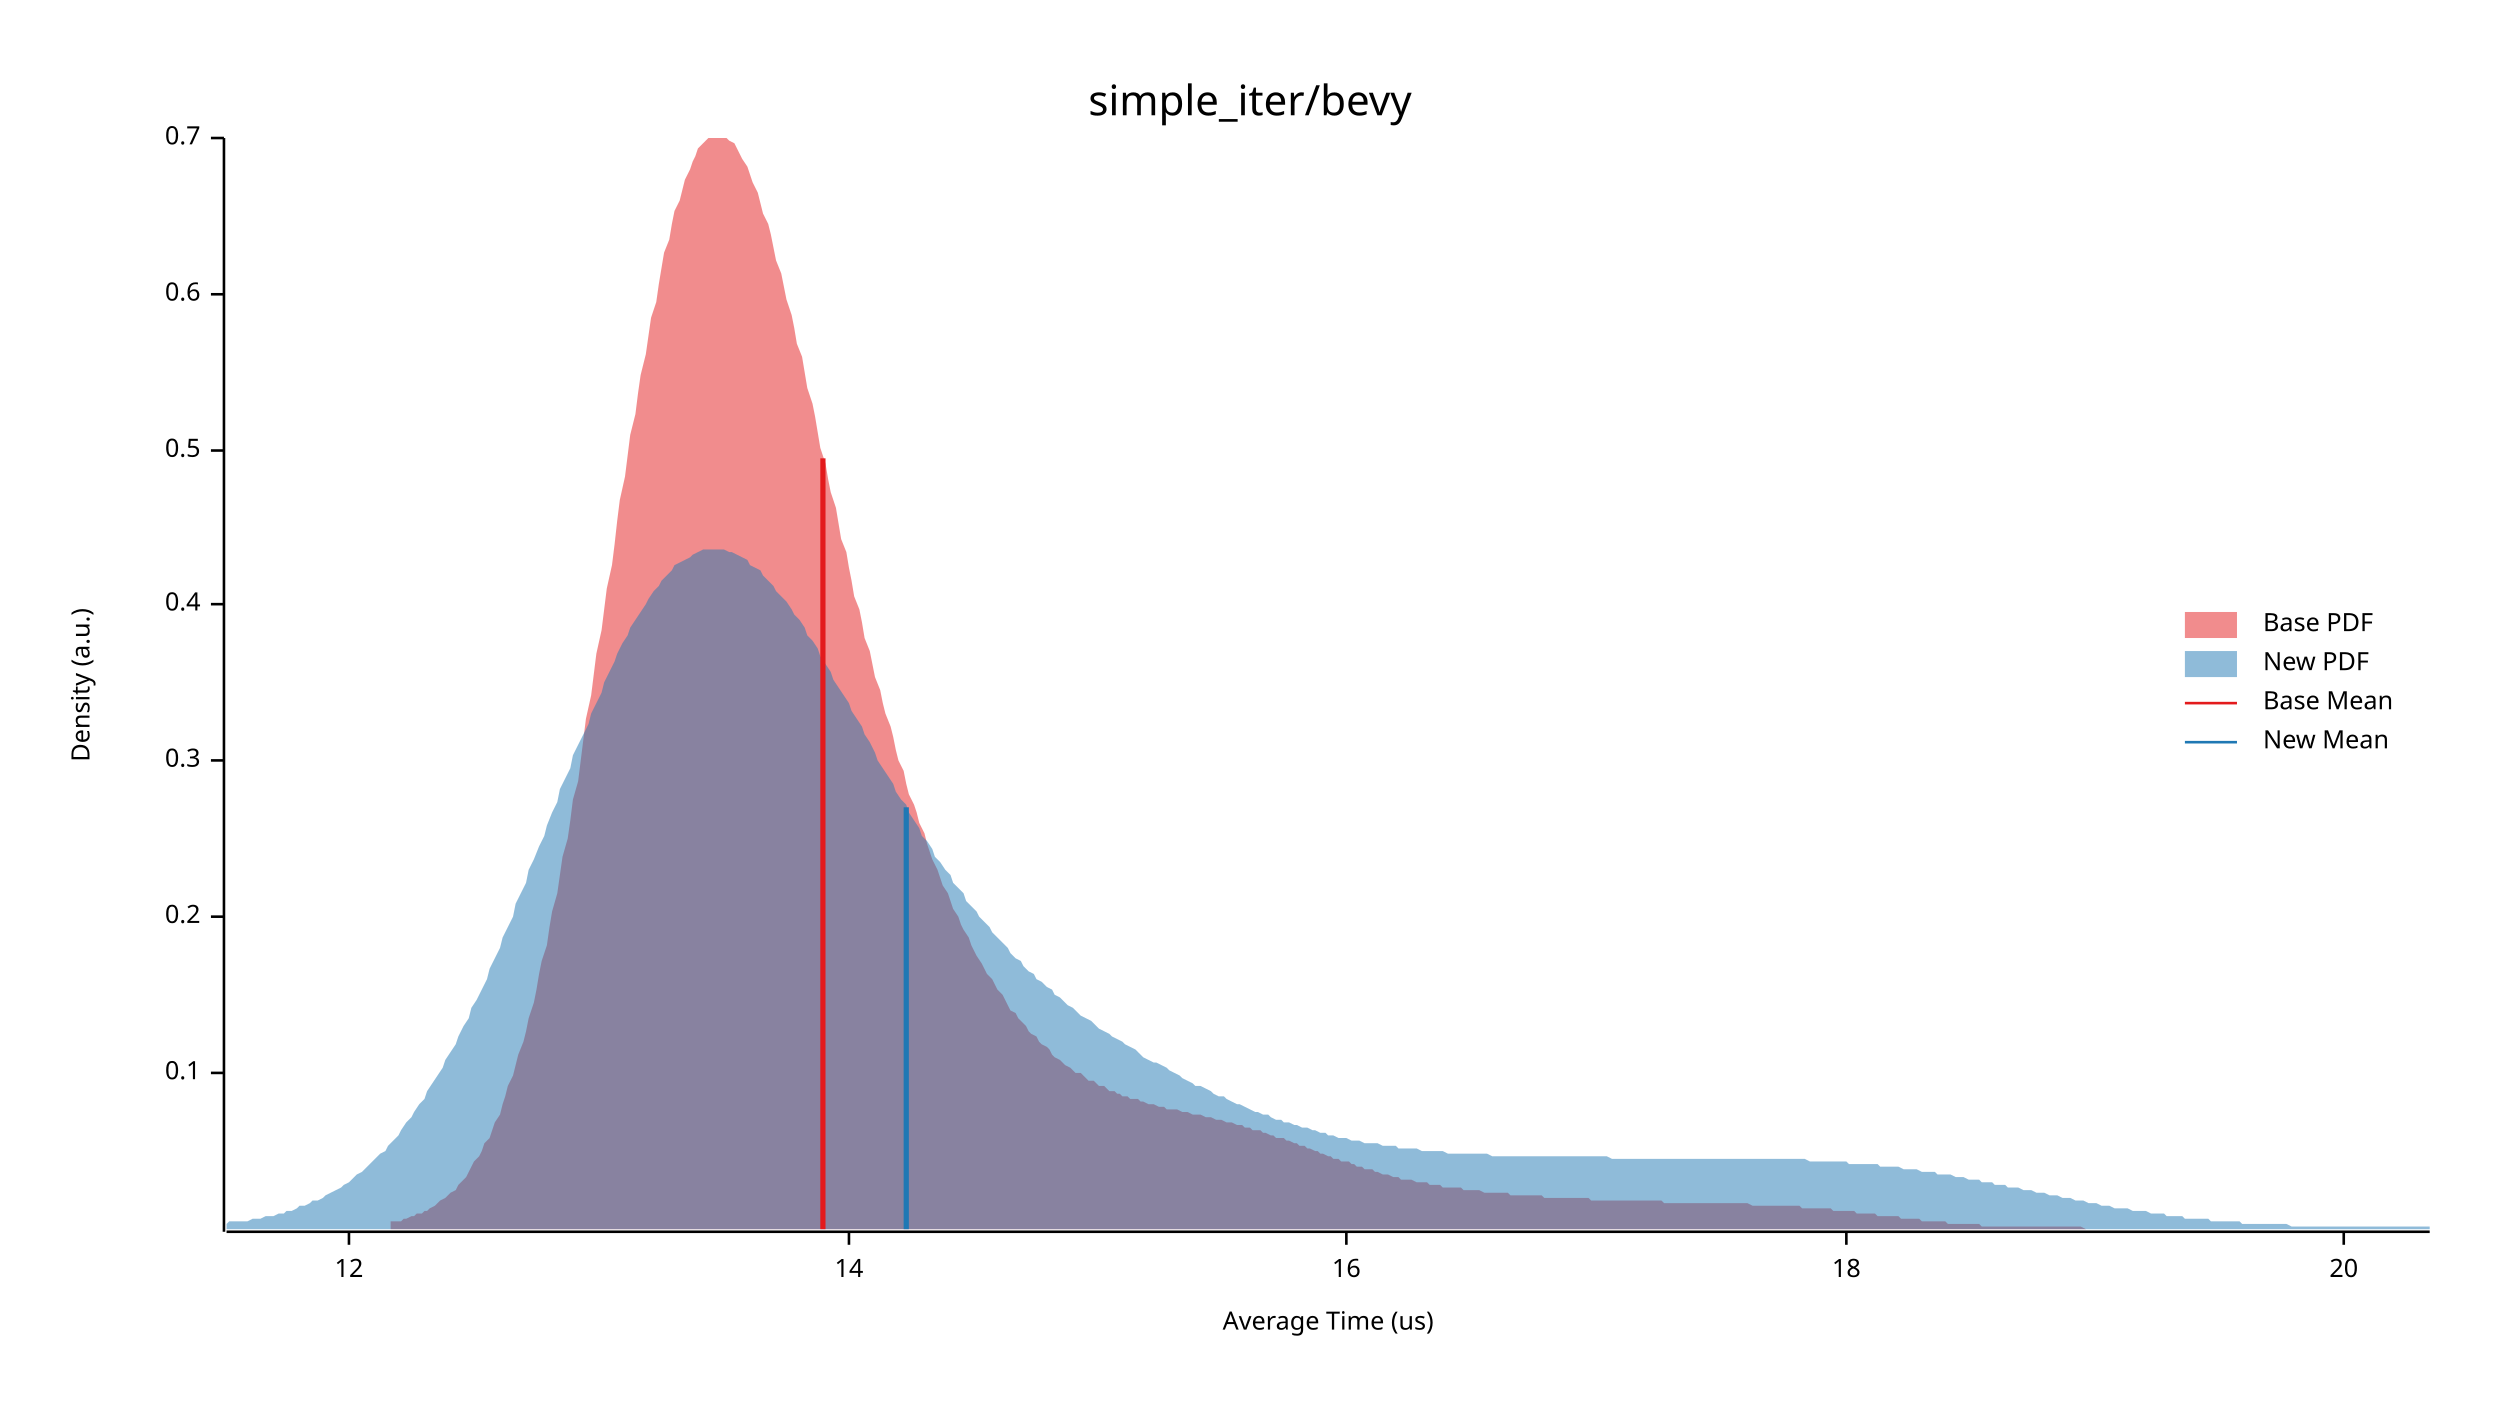
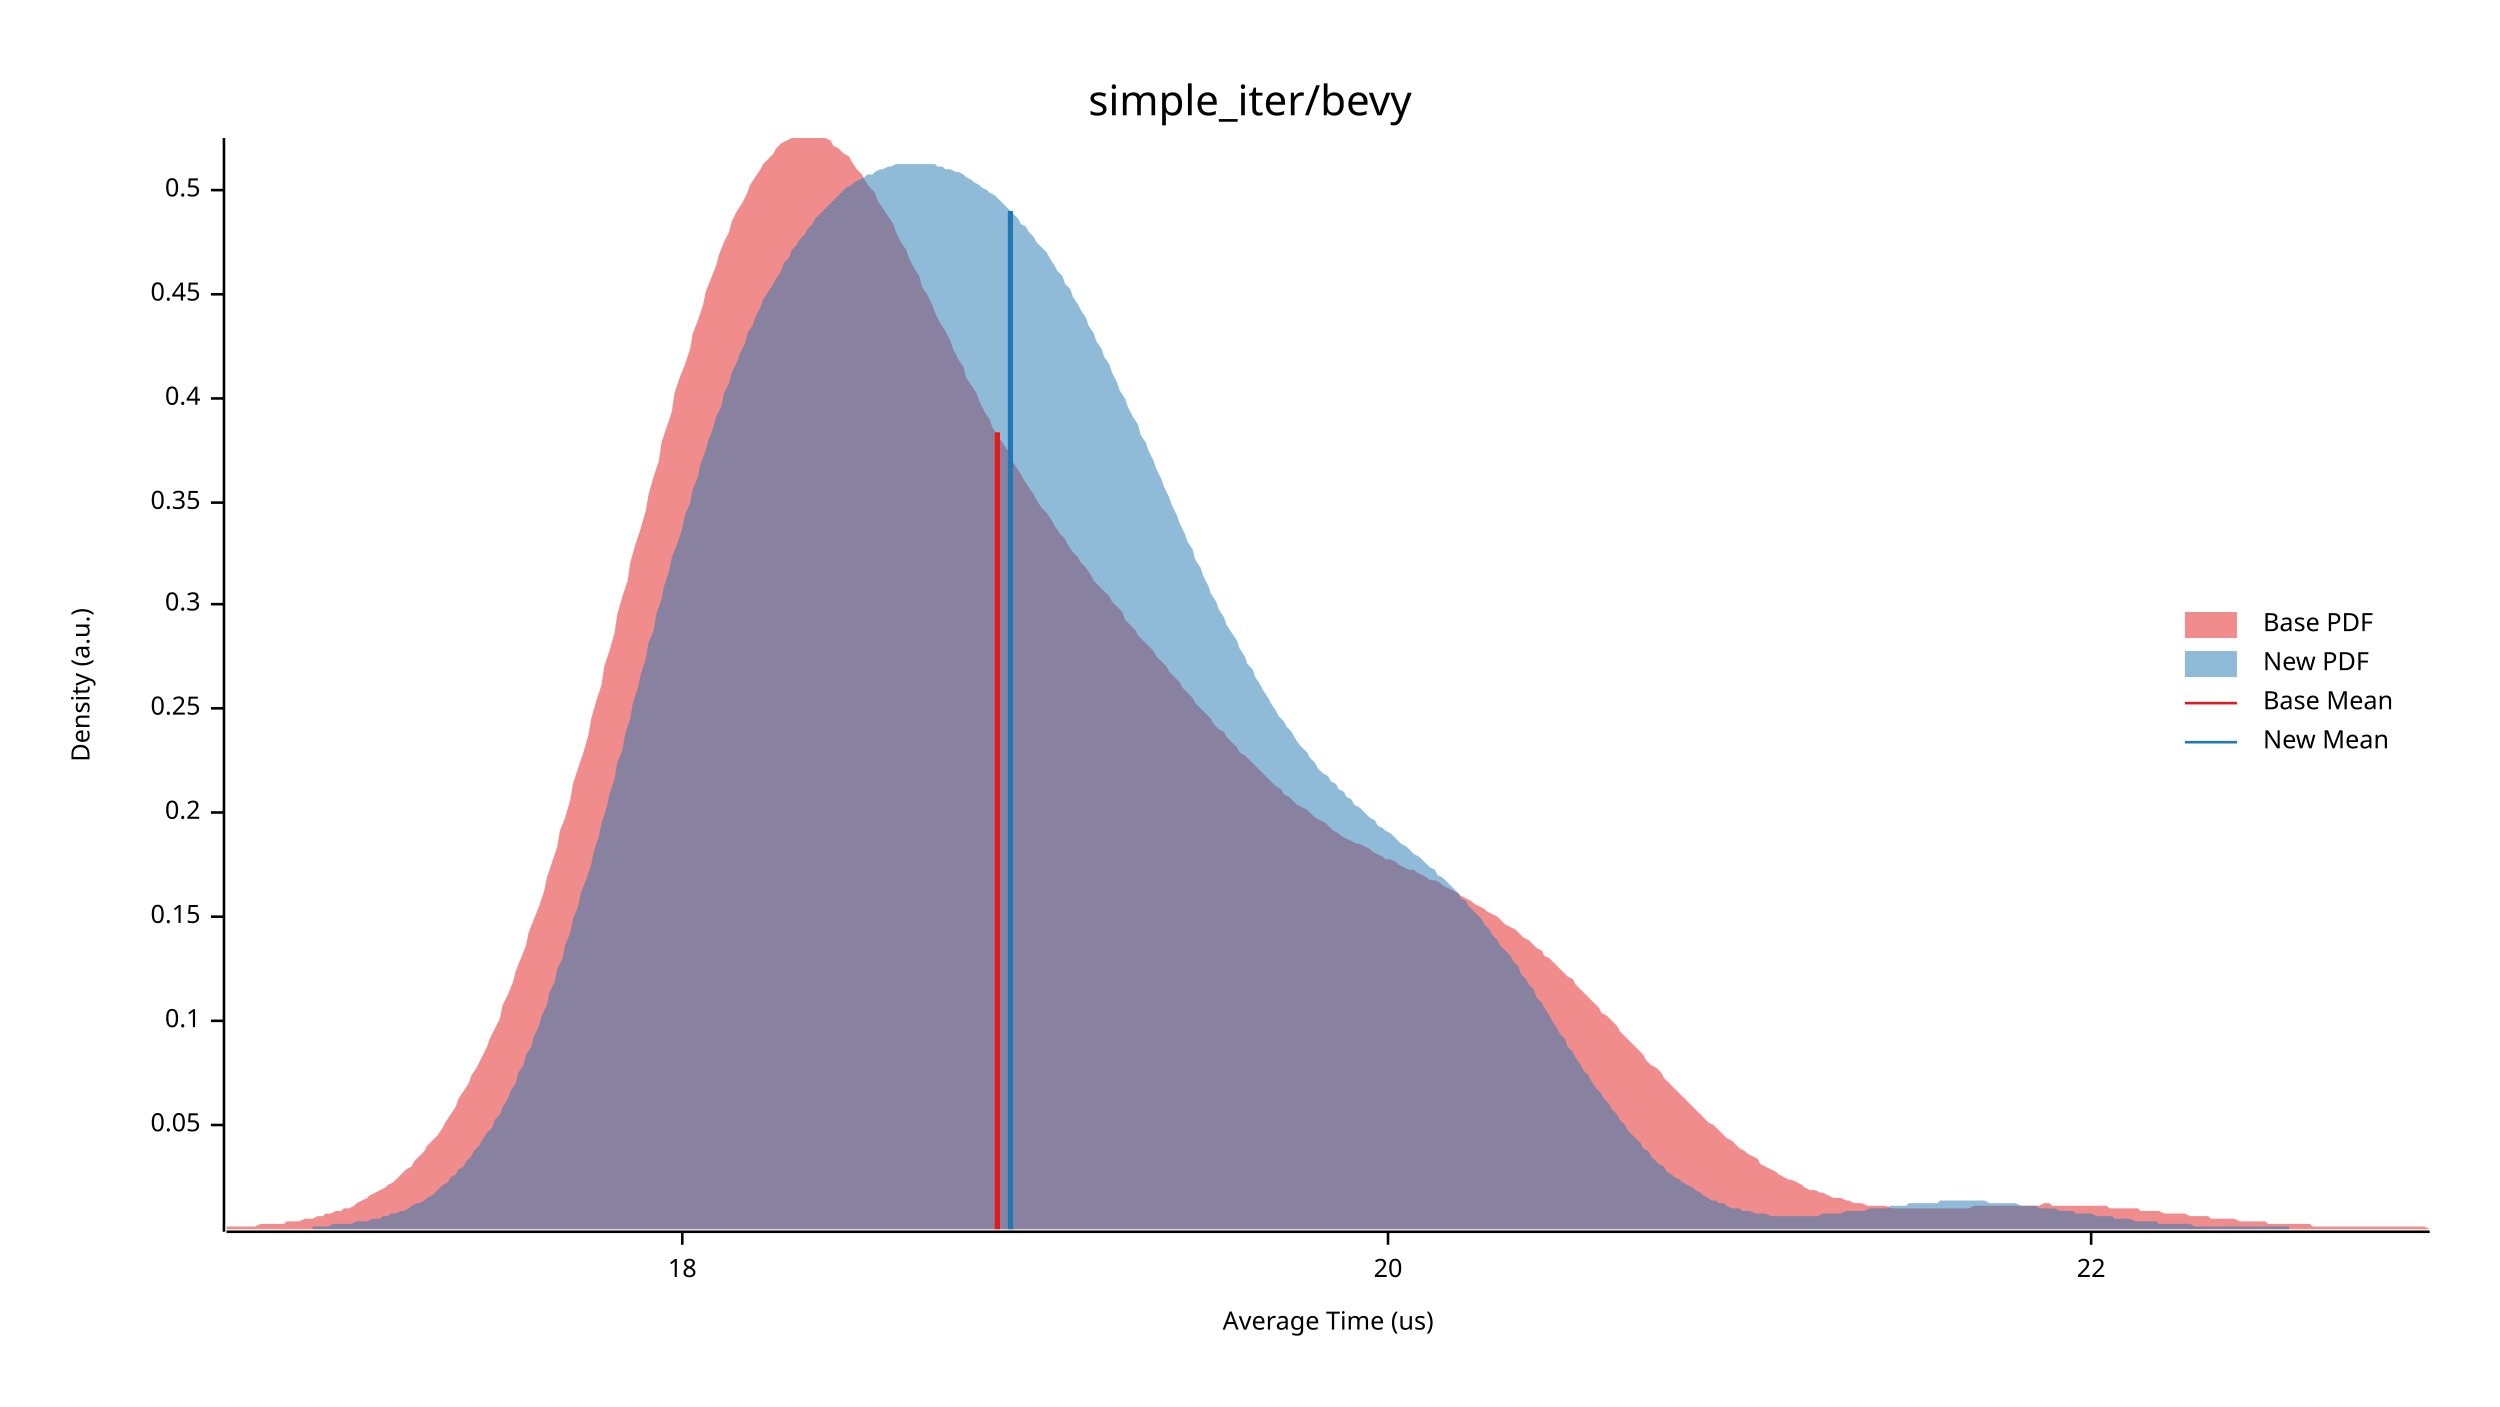
<svg xmlns="http://www.w3.org/2000/svg" width="960" height="540" viewBox="0 0 960 540">
  <text x="480" y="32" dy="0.76em" text-anchor="middle" font-family="sans-serif" font-size="16.129" opacity="1" fill="#000000">
simple_iter/bevy
</text>
  <text x="27" y="263" dy="0.76em" text-anchor="middle" font-family="sans-serif" font-size="9.677" opacity="1" fill="#000000" transform="rotate(270, 27, 263)">
Density (a.u.)
</text>
  <text x="510" y="513" dy="-0.5ex" text-anchor="middle" font-family="sans-serif" font-size="9.677" opacity="1" fill="#000000">
Average Time (us)
</text>
  <polyline fill="none" opacity="1" stroke="#000000" stroke-width="1" points="86,53 86,473 " />
-   <text x="77" y="412" dy="0.5ex" text-anchor="end" font-family="sans-serif" font-size="9.677" opacity="1" fill="#000000">
+   <text x="77" y="432" dy="0.5ex" text-anchor="end" font-family="sans-serif" font-size="9.677" opacity="1" fill="#000000">
+ 0.05
+ </text>
+   <polyline fill="none" opacity="1" stroke="#000000" stroke-width="1" points="81,432 86,432 " />
+   <text x="77" y="392" dy="0.5ex" text-anchor="end" font-family="sans-serif" font-size="9.677" opacity="1" fill="#000000">
0.1
</text>
-   <polyline fill="none" opacity="1" stroke="#000000" stroke-width="1" points="81,412 86,412 " />
+   <polyline fill="none" opacity="1" stroke="#000000" stroke-width="1" points="81,392 86,392 " />
  <text x="77" y="352" dy="0.5ex" text-anchor="end" font-family="sans-serif" font-size="9.677" opacity="1" fill="#000000">
+ 0.15
+ </text>
+   <polyline fill="none" opacity="1" stroke="#000000" stroke-width="1" points="81,352 86,352 " />
+   <text x="77" y="312" dy="0.5ex" text-anchor="end" font-family="sans-serif" font-size="9.677" opacity="1" fill="#000000">
0.2
</text>
-   <polyline fill="none" opacity="1" stroke="#000000" stroke-width="1" points="81,352 86,352 " />
-   <text x="77" y="292" dy="0.5ex" text-anchor="end" font-family="sans-serif" font-size="9.677" opacity="1" fill="#000000">
+   <polyline fill="none" opacity="1" stroke="#000000" stroke-width="1" points="81,312 86,312 " />
+   <text x="77" y="272" dy="0.5ex" text-anchor="end" font-family="sans-serif" font-size="9.677" opacity="1" fill="#000000">
+ 0.25
+ </text>
+   <polyline fill="none" opacity="1" stroke="#000000" stroke-width="1" points="81,272 86,272 " />
+   <text x="77" y="232" dy="0.5ex" text-anchor="end" font-family="sans-serif" font-size="9.677" opacity="1" fill="#000000">
0.3
</text>
-   <polyline fill="none" opacity="1" stroke="#000000" stroke-width="1" points="81,292 86,292 " />
-   <text x="77" y="232" dy="0.5ex" text-anchor="end" font-family="sans-serif" font-size="9.677" opacity="1" fill="#000000">
+   <polyline fill="none" opacity="1" stroke="#000000" stroke-width="1" points="81,232 86,232 " />
+   <text x="77" y="193" dy="0.5ex" text-anchor="end" font-family="sans-serif" font-size="9.677" opacity="1" fill="#000000">
+ 0.35
+ </text>
+   <polyline fill="none" opacity="1" stroke="#000000" stroke-width="1" points="81,193 86,193 " />
+   <text x="77" y="153" dy="0.5ex" text-anchor="end" font-family="sans-serif" font-size="9.677" opacity="1" fill="#000000">
0.4
</text>
-   <polyline fill="none" opacity="1" stroke="#000000" stroke-width="1" points="81,232 86,232 " />
-   <text x="77" y="173" dy="0.5ex" text-anchor="end" font-family="sans-serif" font-size="9.677" opacity="1" fill="#000000">
+   <polyline fill="none" opacity="1" stroke="#000000" stroke-width="1" points="81,153 86,153 " />
+   <text x="77" y="113" dy="0.5ex" text-anchor="end" font-family="sans-serif" font-size="9.677" opacity="1" fill="#000000">
+ 0.45
+ </text>
+   <polyline fill="none" opacity="1" stroke="#000000" stroke-width="1" points="81,113 86,113 " />
+   <text x="77" y="73" dy="0.5ex" text-anchor="end" font-family="sans-serif" font-size="9.677" opacity="1" fill="#000000">
0.5
</text>
-   <polyline fill="none" opacity="1" stroke="#000000" stroke-width="1" points="81,173 86,173 " />
-   <text x="77" y="113" dy="0.5ex" text-anchor="end" font-family="sans-serif" font-size="9.677" opacity="1" fill="#000000">
- 0.6
- </text>
-   <polyline fill="none" opacity="1" stroke="#000000" stroke-width="1" points="81,113 86,113 " />
-   <text x="77" y="53" dy="0.5ex" text-anchor="end" font-family="sans-serif" font-size="9.677" opacity="1" fill="#000000">
- 0.7
- </text>
-   <polyline fill="none" opacity="1" stroke="#000000" stroke-width="1" points="81,53 86,53 " />
+   <polyline fill="none" opacity="1" stroke="#000000" stroke-width="1" points="81,73 86,73 " />
  <polyline fill="none" opacity="1" stroke="#000000" stroke-width="1" points="87,473 933,473 " />
-   <text x="134" y="483" dy="0.76em" text-anchor="middle" font-family="sans-serif" font-size="9.677" opacity="1" fill="#000000">
- 12
- </text>
-   <polyline fill="none" opacity="1" stroke="#000000" stroke-width="1" points="134,473 134,478 " />
-   <text x="326" y="483" dy="0.76em" text-anchor="middle" font-family="sans-serif" font-size="9.677" opacity="1" fill="#000000">
- 14
- </text>
-   <polyline fill="none" opacity="1" stroke="#000000" stroke-width="1" points="326,473 326,478 " />
-   <text x="517" y="483" dy="0.76em" text-anchor="middle" font-family="sans-serif" font-size="9.677" opacity="1" fill="#000000">
- 16
- </text>
-   <polyline fill="none" opacity="1" stroke="#000000" stroke-width="1" points="517,473 517,478 " />
-   <text x="709" y="483" dy="0.76em" text-anchor="middle" font-family="sans-serif" font-size="9.677" opacity="1" fill="#000000">
+   <text x="262" y="483" dy="0.76em" text-anchor="middle" font-family="sans-serif" font-size="9.677" opacity="1" fill="#000000">
18
</text>
-   <polyline fill="none" opacity="1" stroke="#000000" stroke-width="1" points="709,473 709,478 " />
-   <text x="900" y="483" dy="0.76em" text-anchor="middle" font-family="sans-serif" font-size="9.677" opacity="1" fill="#000000">
+   <polyline fill="none" opacity="1" stroke="#000000" stroke-width="1" points="262,473 262,478 " />
+   <text x="533" y="483" dy="0.76em" text-anchor="middle" font-family="sans-serif" font-size="9.677" opacity="1" fill="#000000">
20
</text>
-   <polyline fill="none" opacity="1" stroke="#000000" stroke-width="1" points="900,473 900,478 " />
-   <polygon opacity="0.5" fill="#E31A1C" points="150,469 151,469 152,469 154,469 155,468 156,468 158,467 159,467 160,466 162,466 163,465 164,465 165,464 167,463 168,462 169,461 171,460 172,459 173,458 175,457 176,455 177,454 179,452 180,450 181,448 182,446 184,444 185,442 186,439 188,437 189,434 190,431 192,428 193,424 194,421 195,417 197,413 198,409 199,405 201,400 202,396 203,391 205,385 206,380 207,374 208,369 210,363 211,356 212,350 214,343 215,336 216,329 218,322 219,315 220,307 222,300 223,292 224,284 225,276 227,267 228,259 229,251 231,242 232,234 233,226 235,217 236,209 237,200 238,192 240,183 241,175 242,167 244,159 245,151 246,144 248,136 249,129 250,122 252,116 253,109 254,103 255,97 257,92 258,86 259,81 261,77 262,73 263,69 265,65 266,62 267,60 268,57 270,55 271,54 272,53 274,53 275,53 276,53 278,53 279,53 280,54 282,55 283,57 284,59 285,61 287,64 288,67 289,70 291,74 292,78 293,82 295,86 296,90 297,95 298,100 300,105 301,110 302,115 304,121 305,126 306,132 308,137 309,143 310,149 312,155 313,160 314,166 315,172 317,178 318,184 319,189 321,195 322,201 323,207 325,212 326,218 327,223 328,229 330,234 331,239 332,245 334,250 335,255 336,260 338,265 339,270 340,274 342,279 343,283 344,288 345,292 347,296 348,301 349,305 351,309 352,312 353,316 355,320 356,324 357,327 358,330 360,334 361,337 362,340 364,343 365,346 366,349 368,352 369,355 370,357 372,360 373,363 374,365 375,367 377,370 378,372 379,374 381,376 382,378 383,380 385,382 386,384 387,386 388,388 390,389 391,391 392,392 394,394 395,396 396,397 398,398 399,400 400,401 402,402 403,403 404,405 405,406 407,407 408,408 409,409 411,410 412,411 413,412 415,412 416,413 417,414 418,415 420,415 421,416 422,417 424,417 425,418 426,419 428,419 429,420 430,420 431,421 433,421 434,422 435,422 437,422 438,423 439,423 441,424 442,424 443,424 445,425 446,425 447,425 448,426 450,426 451,426 452,426 454,427 455,427 456,427 458,428 459,428 460,428 461,428 463,429 464,429 465,429 467,430 468,430 469,430 471,431 472,431 473,431 475,432 476,432 477,432 478,433 480,433 481,434 482,434 484,434 485,435 486,435 488,436 489,436 490,437 491,437 493,437 494,438 495,438 497,439 498,439 499,440 501,440 502,441 503,441 505,442 506,442 507,443 508,443 510,444 511,444 512,445 514,445 515,446 516,446 518,446 519,447 520,447 521,448 523,448 524,449 525,449 527,449 528,450 529,450 531,451 532,451 533,451 535,452 536,452 537,452 538,453 540,453 541,453 542,453 544,454 545,454 546,454 548,454 549,455 550,455 551,455 553,455 554,456 555,456 557,456 558,456 559,456 561,456 562,457 563,457 565,457 566,457 567,457 568,457 570,458 571,458 572,458 574,458 575,458 576,458 578,458 579,458 580,459 581,459 583,459 584,459 585,459 587,459 588,459 589,459 591,459 592,459 593,460 595,460 596,460 597,460 598,460 600,460 601,460 602,460 604,460 605,460 606,460 608,460 609,460 610,460 611,461 613,461 614,461 615,461 617,461 618,461 619,461 621,461 622,461 623,461 625,461 626,461 627,461 628,461 630,461 631,461 632,461 634,461 635,461 636,461 638,461 639,462 640,462 641,462 643,462 644,462 645,462 647,462 648,462 649,462 651,462 652,462 653,462 654,462 656,462 657,462 658,462 660,462 661,462 662,462 664,462 665,462 666,462 668,462 669,462 670,462 671,462 673,463 674,463 675,463 677,463 678,463 679,463 681,463 682,463 683,463 684,463 686,463 687,463 688,463 690,463 691,463 692,464 694,464 695,464 696,464 698,464 699,464 700,464 701,464 703,464 704,465 705,465 707,465 708,465 709,465 711,465 712,465 713,466 714,466 716,466 717,466 718,466 720,466 721,467 722,467 724,467 725,467 726,467 728,467 729,467 730,468 731,468 733,468 734,468 735,468 737,468 738,469 739,469 741,469 742,469 743,469 744,469 746,469 747,469 748,470 750,470 751,470 752,470 754,470 755,470 756,470 758,470 759,470 760,470 761,471 763,471 764,471 765,471 767,471 768,471 769,471 771,471 772,471 773,471 774,471 776,471 777,471 778,471 780,471 781,471 782,471 784,471 785,471 786,471 788,471 789,471 790,471 791,471 793,471 794,471 795,471 797,471 798,471 799,471 801,472 801,472 150,472 " />
-   <polygon opacity="0.5" fill="#1F78B4" points="87,470 88,469 90,469 92,469 93,469 95,469 97,468 98,468 100,468 102,467 103,467 105,467 107,466 109,466 110,465 112,465 114,464 115,463 117,463 119,462 120,461 122,461 124,460 125,459 127,458 129,457 131,456 132,455 134,454 136,452 137,451 139,450 141,448 142,447 144,445 146,443 148,442 149,440 151,438 153,436 154,434 156,431 158,429 159,427 161,424 163,422 164,419 166,416 168,413 170,410 171,407 173,404 175,401 176,398 178,394 180,391 181,387 183,384 185,380 187,376 188,372 190,368 192,364 193,360 195,356 197,352 198,347 200,343 202,339 203,334 205,330 207,325 209,321 210,317 212,312 214,308 215,303 217,299 219,295 220,290 222,286 224,282 226,278 227,274 229,270 231,266 232,262 234,258 236,254 237,251 239,247 241,244 242,241 244,238 246,235 248,232 249,230 251,227 253,225 254,223 256,221 258,219 259,217 261,216 263,215 265,214 266,213 268,212 270,211 271,211 273,211 275,211 276,211 278,211 280,212 281,212 283,213 285,214 287,215 288,217 290,218 292,219 293,221 295,223 297,225 298,227 300,229 302,231 304,234 305,236 307,238 309,241 310,244 312,246 314,249 315,252 317,255 319,258 320,261 322,264 324,267 326,270 327,273 329,276 331,279 332,282 334,285 336,289 337,292 339,295 341,298 343,301 344,304 346,307 348,309 349,312 351,315 353,318 354,321 356,323 358,326 359,329 361,331 363,334 365,336 366,339 368,341 370,343 371,346 373,348 375,350 376,352 378,354 380,356 381,358 383,360 385,362 387,364 388,366 390,368 392,369 393,371 395,373 397,374 398,376 400,377 402,379 404,380 405,382 407,383 409,385 410,386 412,387 414,389 415,390 417,391 419,392 420,393 422,395 424,396 426,397 427,398 429,399 431,400 432,401 434,402 436,403 437,404 439,406 441,407 443,408 444,408 446,409 448,410 449,411 451,412 453,413 454,414 456,415 458,416 459,417 461,417 463,418 465,419 466,420 468,421 470,421 471,422 473,423 475,424 476,424 478,425 480,426 482,427 483,427 485,428 487,428 488,429 490,430 492,430 493,431 495,431 497,432 498,432 500,433 502,433 504,434 505,434 507,435 509,435 510,436 512,436 514,437 515,437 517,437 519,438 521,438 522,438 524,439 526,439 527,439 529,439 531,440 532,440 534,440 536,440 537,441 539,441 541,441 543,441 544,441 546,442 548,442 549,442 551,442 553,442 554,442 556,443 558,443 560,443 561,443 563,443 565,443 566,443 568,443 570,443 571,443 573,444 575,444 576,444 578,444 580,444 582,444 583,444 585,444 587,444 588,444 590,444 592,444 593,444 595,444 597,444 599,444 600,444 602,444 604,444 605,444 607,444 609,444 610,444 612,444 614,444 615,444 617,444 619,445 621,445 622,445 624,445 626,445 627,445 629,445 631,445 632,445 634,445 636,445 638,445 639,445 641,445 643,445 644,445 646,445 648,445 649,445 651,445 653,445 654,445 656,445 658,445 660,445 661,445 663,445 665,445 666,445 668,445 670,445 671,445 673,445 675,445 676,445 678,445 680,445 682,445 683,445 685,445 687,445 688,445 690,445 692,445 693,445 695,446 697,446 699,446 700,446 702,446 704,446 705,446 707,446 709,446 710,447 712,447 714,447 715,447 717,447 719,447 721,447 722,448 724,448 726,448 727,448 729,448 731,449 732,449 734,449 736,449 738,450 739,450 741,450 743,450 744,451 746,451 748,451 749,451 751,452 753,452 754,452 756,453 758,453 760,453 761,454 763,454 765,454 766,455 768,455 770,455 771,456 773,456 775,456 777,457 778,457 780,457 782,458 783,458 785,458 787,459 788,459 790,459 792,460 793,460 795,460 797,461 799,461 800,461 802,462 804,462 805,462 807,463 809,463 810,463 812,464 814,464 816,464 817,464 819,465 821,465 822,465 824,465 826,466 827,466 829,466 831,466 832,467 834,467 836,467 838,467 839,468 841,468 843,468 844,468 846,468 848,468 849,469 851,469 853,469 855,469 856,469 858,469 860,469 861,470 863,470 865,470 866,470 868,470 870,470 871,470 873,470 875,470 877,470 878,470 880,471 882,471 883,471 885,471 887,471 888,471 890,471 892,471 894,471 895,471 897,471 899,471 900,471 902,471 904,471 905,471 907,471 909,471 910,471 912,471 914,471 916,471 917,471 919,471 921,471 922,471 924,471 926,471 927,471 929,471 931,471 933,471 933,472 87,472 " />
-   <polyline fill="none" opacity="1" stroke="#E31A1C" stroke-width="2" points="316,472 316,176 " />
-   <polyline fill="none" opacity="1" stroke="#1F78B4" stroke-width="2" points="348,472 348,310 " />
+   <polyline fill="none" opacity="1" stroke="#000000" stroke-width="1" points="533,473 533,478 " />
+   <text x="803" y="483" dy="0.76em" text-anchor="middle" font-family="sans-serif" font-size="9.677" opacity="1" fill="#000000">
+ 22
+ </text>
+   <polyline fill="none" opacity="1" stroke="#000000" stroke-width="1" points="803,473 803,478 " />
+   <polygon opacity="0.5" fill="#E31A1C" points="87,471 88,471 90,471 92,471 93,471 95,471 97,471 98,471 100,470 102,470 103,470 105,470 107,470 109,470 110,469 112,469 114,469 115,469 117,468 119,468 120,468 122,467 124,467 125,466 127,466 129,465 131,465 132,464 134,464 136,463 137,462 139,461 141,460 142,459 144,458 146,457 148,456 149,455 151,454 153,452 154,451 156,449 158,448 159,446 161,444 163,442 164,440 166,438 168,436 170,433 171,431 173,428 175,425 176,422 178,419 180,416 181,413 183,410 185,406 187,402 188,399 190,395 192,391 193,386 195,382 197,377 198,373 200,368 202,363 203,358 205,353 207,348 209,342 210,337 212,331 214,325 215,319 217,314 219,307 220,301 222,295 224,289 226,282 227,276 229,269 231,263 232,256 234,250 236,243 237,236 239,229 241,223 242,216 244,209 246,203 248,196 249,190 251,183 253,177 254,170 256,164 258,158 259,151 261,145 263,140 265,134 266,128 268,123 270,117 271,112 273,107 275,102 276,98 278,93 280,89 281,85 283,81 285,78 287,74 288,71 290,68 292,65 293,63 295,61 297,59 298,57 300,55 302,54 304,53 305,53 307,53 309,53 310,53 312,53 314,53 315,53 317,53 319,54 320,56 322,57 324,59 326,60 327,62 329,65 331,67 332,69 334,72 336,74 337,77 339,80 341,83 343,86 344,89 346,93 348,96 349,99 351,103 353,106 354,110 356,113 358,117 359,120 361,124 363,127 365,131 366,134 368,138 370,141 371,145 373,148 375,151 376,154 378,158 380,161 381,164 383,167 385,170 387,173 388,176 390,179 392,182 393,184 395,187 397,190 398,192 400,195 402,197 404,200 405,202 407,205 409,207 410,209 412,212 414,214 415,216 417,218 419,221 420,223 422,225 424,227 426,229 427,231 429,233 431,235 432,238 434,240 436,242 437,244 439,246 441,248 443,250 444,252 446,254 448,256 449,258 451,260 453,262 454,264 456,266 458,268 459,270 461,272 463,274 465,276 466,278 468,280 470,281 471,283 473,285 475,287 476,289 478,290 480,292 482,294 483,295 485,297 487,299 488,300 490,302 492,303 493,305 495,306 497,308 498,309 500,310 502,311 504,313 505,314 507,315 509,316 510,317 512,319 514,320 515,321 517,322 519,323 521,324 522,324 524,325 526,326 527,327 529,328 531,329 532,330 534,330 536,331 537,332 539,333 541,334 543,334 544,335 546,336 548,337 549,338 551,338 553,339 554,340 556,341 558,342 560,343 561,344 563,345 565,346 566,347 568,348 570,349 571,350 573,351 575,352 576,353 578,355 580,356 582,357 583,358 585,360 587,361 588,362 590,364 592,365 593,367 595,368 597,370 599,372 600,373 602,375 604,376 605,378 607,380 609,382 610,383 612,385 614,387 615,389 617,390 619,392 621,394 622,396 624,398 626,400 627,401 629,403 631,405 632,407 634,409 636,410 638,412 639,414 641,416 643,418 644,419 646,421 648,423 649,424 651,426 653,428 654,429 656,431 658,432 660,434 661,435 663,437 665,438 666,439 668,441 670,442 671,443 673,444 675,445 676,447 678,448 680,449 682,450 683,451 685,452 687,453 688,453 690,454 692,455 693,456 695,457 697,457 699,458 700,458 702,459 704,460 705,460 707,460 709,461 710,461 712,462 714,462 715,462 717,463 719,463 721,463 722,463 724,463 726,464 727,464 729,464 731,464 732,464 734,464 736,464 738,464 739,464 741,464 743,464 744,464 746,464 748,464 749,464 751,464 753,464 754,464 756,464 758,463 760,463 761,463 763,463 765,463 766,463 768,463 770,463 771,463 773,463 775,463 777,463 778,463 780,463 782,463 783,463 785,462 787,462 788,463 790,463 792,463 793,463 795,463 797,463 799,463 800,463 802,463 804,463 805,463 807,463 809,463 810,464 812,464 814,464 816,464 817,464 819,464 821,464 822,465 824,465 826,465 827,465 829,465 831,466 832,466 834,466 836,466 838,466 839,466 841,467 843,467 844,467 846,467 848,467 849,468 851,468 853,468 855,468 856,468 858,468 860,469 861,469 863,469 865,469 866,469 868,469 870,469 871,470 873,470 875,470 877,470 878,470 880,470 882,470 883,470 885,470 887,470 888,471 890,471 892,471 894,471 895,471 897,471 899,471 900,471 902,471 904,471 905,471 907,471 909,471 910,471 912,471 914,471 916,471 917,471 919,471 921,471 922,471 924,471 926,471 927,471 929,471 931,471 933,472 933,472 87,472 " />
+   <polygon opacity="0.5" fill="#1F78B4" points="120,471 122,471 123,471 125,471 126,471 128,470 129,470 131,470 132,470 134,470 135,470 137,469 138,469 140,469 141,469 143,468 144,468 146,468 147,467 149,467 150,466 152,466 154,465 155,465 157,464 158,463 160,462 161,462 163,461 164,460 166,459 167,458 169,456 170,455 172,454 173,452 175,451 176,449 178,448 179,446 181,444 182,442 184,440 185,438 187,435 189,433 190,430 192,428 193,425 195,422 196,419 198,416 199,412 201,409 202,405 204,402 205,398 207,394 208,390 210,386 211,381 213,377 214,372 216,368 217,363 219,358 220,353 222,348 223,343 225,338 227,332 228,327 230,321 231,316 233,310 234,305 236,299 237,293 239,288 240,282 242,276 243,270 245,264 246,259 248,253 249,247 251,242 252,236 254,230 255,225 257,219 258,214 260,209 262,203 263,198 265,193 266,188 268,183 269,178 271,173 272,169 274,164 275,160 277,156 278,151 280,147 281,143 283,139 284,136 286,132 287,128 289,125 290,122 292,118 293,115 295,112 297,109 298,107 300,104 301,101 303,99 304,96 306,94 307,92 309,90 310,88 312,86 313,84 315,82 316,81 318,79 319,78 321,76 322,75 324,73 325,72 327,71 328,70 330,69 332,68 333,67 335,67 336,66 338,65 339,65 341,64 342,64 344,63 345,63 347,63 348,63 350,63 351,63 353,63 354,63 356,63 357,63 359,63 360,64 362,64 363,65 365,65 367,66 368,66 370,67 371,68 373,69 374,70 376,71 377,72 379,73 380,74 382,75 383,76 385,78 386,79 388,81 389,82 391,84 392,86 394,87 395,89 397,91 398,93 400,95 402,97 403,99 405,102 406,104 408,106 409,109 411,111 412,114 414,117 415,119 417,122 418,125 420,128 421,131 423,134 424,137 426,140 427,143 429,147 430,150 432,153 433,156 435,160 437,163 438,167 440,170 441,173 443,177 444,180 446,184 447,187 449,191 450,194 452,198 453,201 455,205 456,208 458,211 459,215 461,218 462,221 464,225 465,228 467,231 468,234 470,237 471,240 473,243 475,246 476,249 478,252 479,255 481,257 482,260 484,263 485,265 487,268 488,270 490,273 491,275 493,277 494,279 496,281 497,283 499,286 500,287 502,289 503,291 505,293 506,295 508,297 510,298 511,300 513,301 514,303 516,304 517,306 519,307 520,309 522,310 523,311 525,313 526,314 528,315 529,317 531,318 532,319 534,320 535,321 537,323 538,324 540,325 541,326 543,328 545,329 546,330 548,332 549,333 551,334 552,336 554,337 555,338 557,340 558,341 560,343 561,345 563,346 564,348 566,350 567,351 569,353 570,355 572,357 573,359 575,361 576,363 578,365 580,367 581,369 583,371 584,374 586,376 587,378 589,380 590,383 592,385 593,387 595,390 596,392 598,395 599,397 601,399 602,402 604,404 605,406 607,409 608,411 610,413 611,415 613,418 615,420 616,422 618,424 619,426 621,428 622,430 624,432 625,434 627,436 628,437 630,439 631,441 633,442 634,444 636,446 637,447 639,448 640,450 642,451 643,452 645,453 646,454 648,455 650,456 651,457 653,458 654,459 656,460 657,461 659,461 660,462 662,462 663,463 665,464 666,464 668,464 669,465 671,465 672,465 674,466 675,466 677,466 678,466 680,467 681,467 683,467 684,467 686,467 688,467 689,467 691,467 692,467 694,467 695,467 697,467 698,467 700,466 701,466 703,466 704,466 706,466 707,466 709,465 710,465 712,465 713,465 715,465 716,465 718,464 719,464 721,464 723,464 724,464 726,463 727,463 729,463 730,463 732,463 733,462 735,462 736,462 738,462 739,462 741,462 742,462 744,462 745,461 747,461 748,461 750,461 751,461 753,461 754,461 756,461 758,461 759,461 761,461 762,461 764,462 765,462 767,462 768,462 770,462 771,462 773,462 774,462 776,463 777,463 779,463 780,463 782,463 783,464 785,464 786,464 788,464 789,464 791,465 793,465 794,465 796,465 797,466 799,466 800,466 802,466 803,466 805,467 806,467 808,467 809,467 811,467 812,468 814,468 815,468 817,468 818,468 820,469 821,469 823,469 824,469 826,469 828,469 829,470 831,470 832,470 834,470 835,470 837,470 838,470 840,470 841,470 843,471 844,471 846,471 847,471 849,471 850,471 852,471 853,471 855,471 856,471 858,471 859,471 861,471 863,471 864,471 866,471 867,471 869,471 870,471 872,471 873,471 875,471 876,471 878,471 879,471 879,472 120,472 " />
+   <polyline fill="none" opacity="1" stroke="#E31A1C" stroke-width="2" points="383,472 383,166 " />
+   <polyline fill="none" opacity="1" stroke="#1F78B4" stroke-width="2" points="388,472 388,81 " />
  <text x="869" y="235" dy="0.76em" text-anchor="start" font-family="sans-serif" font-size="9.677" opacity="1" fill="#000000">
Base PDF
</text>
  <text x="869" y="250" dy="0.76em" text-anchor="start" font-family="sans-serif" font-size="9.677" opacity="1" fill="#000000">
New PDF
</text>
  <text x="869" y="265" dy="0.76em" text-anchor="start" font-family="sans-serif" font-size="9.677" opacity="1" fill="#000000">
Base Mean
</text>
  <text x="869" y="280" dy="0.76em" text-anchor="start" font-family="sans-serif" font-size="9.677" opacity="1" fill="#000000">
New Mean
</text>
  <rect x="839" y="235" width="20" height="10" opacity="0.5" fill="#E31A1C" stroke="none" />
  <rect x="839" y="250" width="20" height="10" opacity="0.5" fill="#1F78B4" stroke="none" />
  <polyline fill="none" opacity="1" stroke="#E31A1C" stroke-width="1" points="839,270 859,270 " />
  <polyline fill="none" opacity="1" stroke="#1F78B4" stroke-width="1" points="839,285 859,285 " />
</svg>
